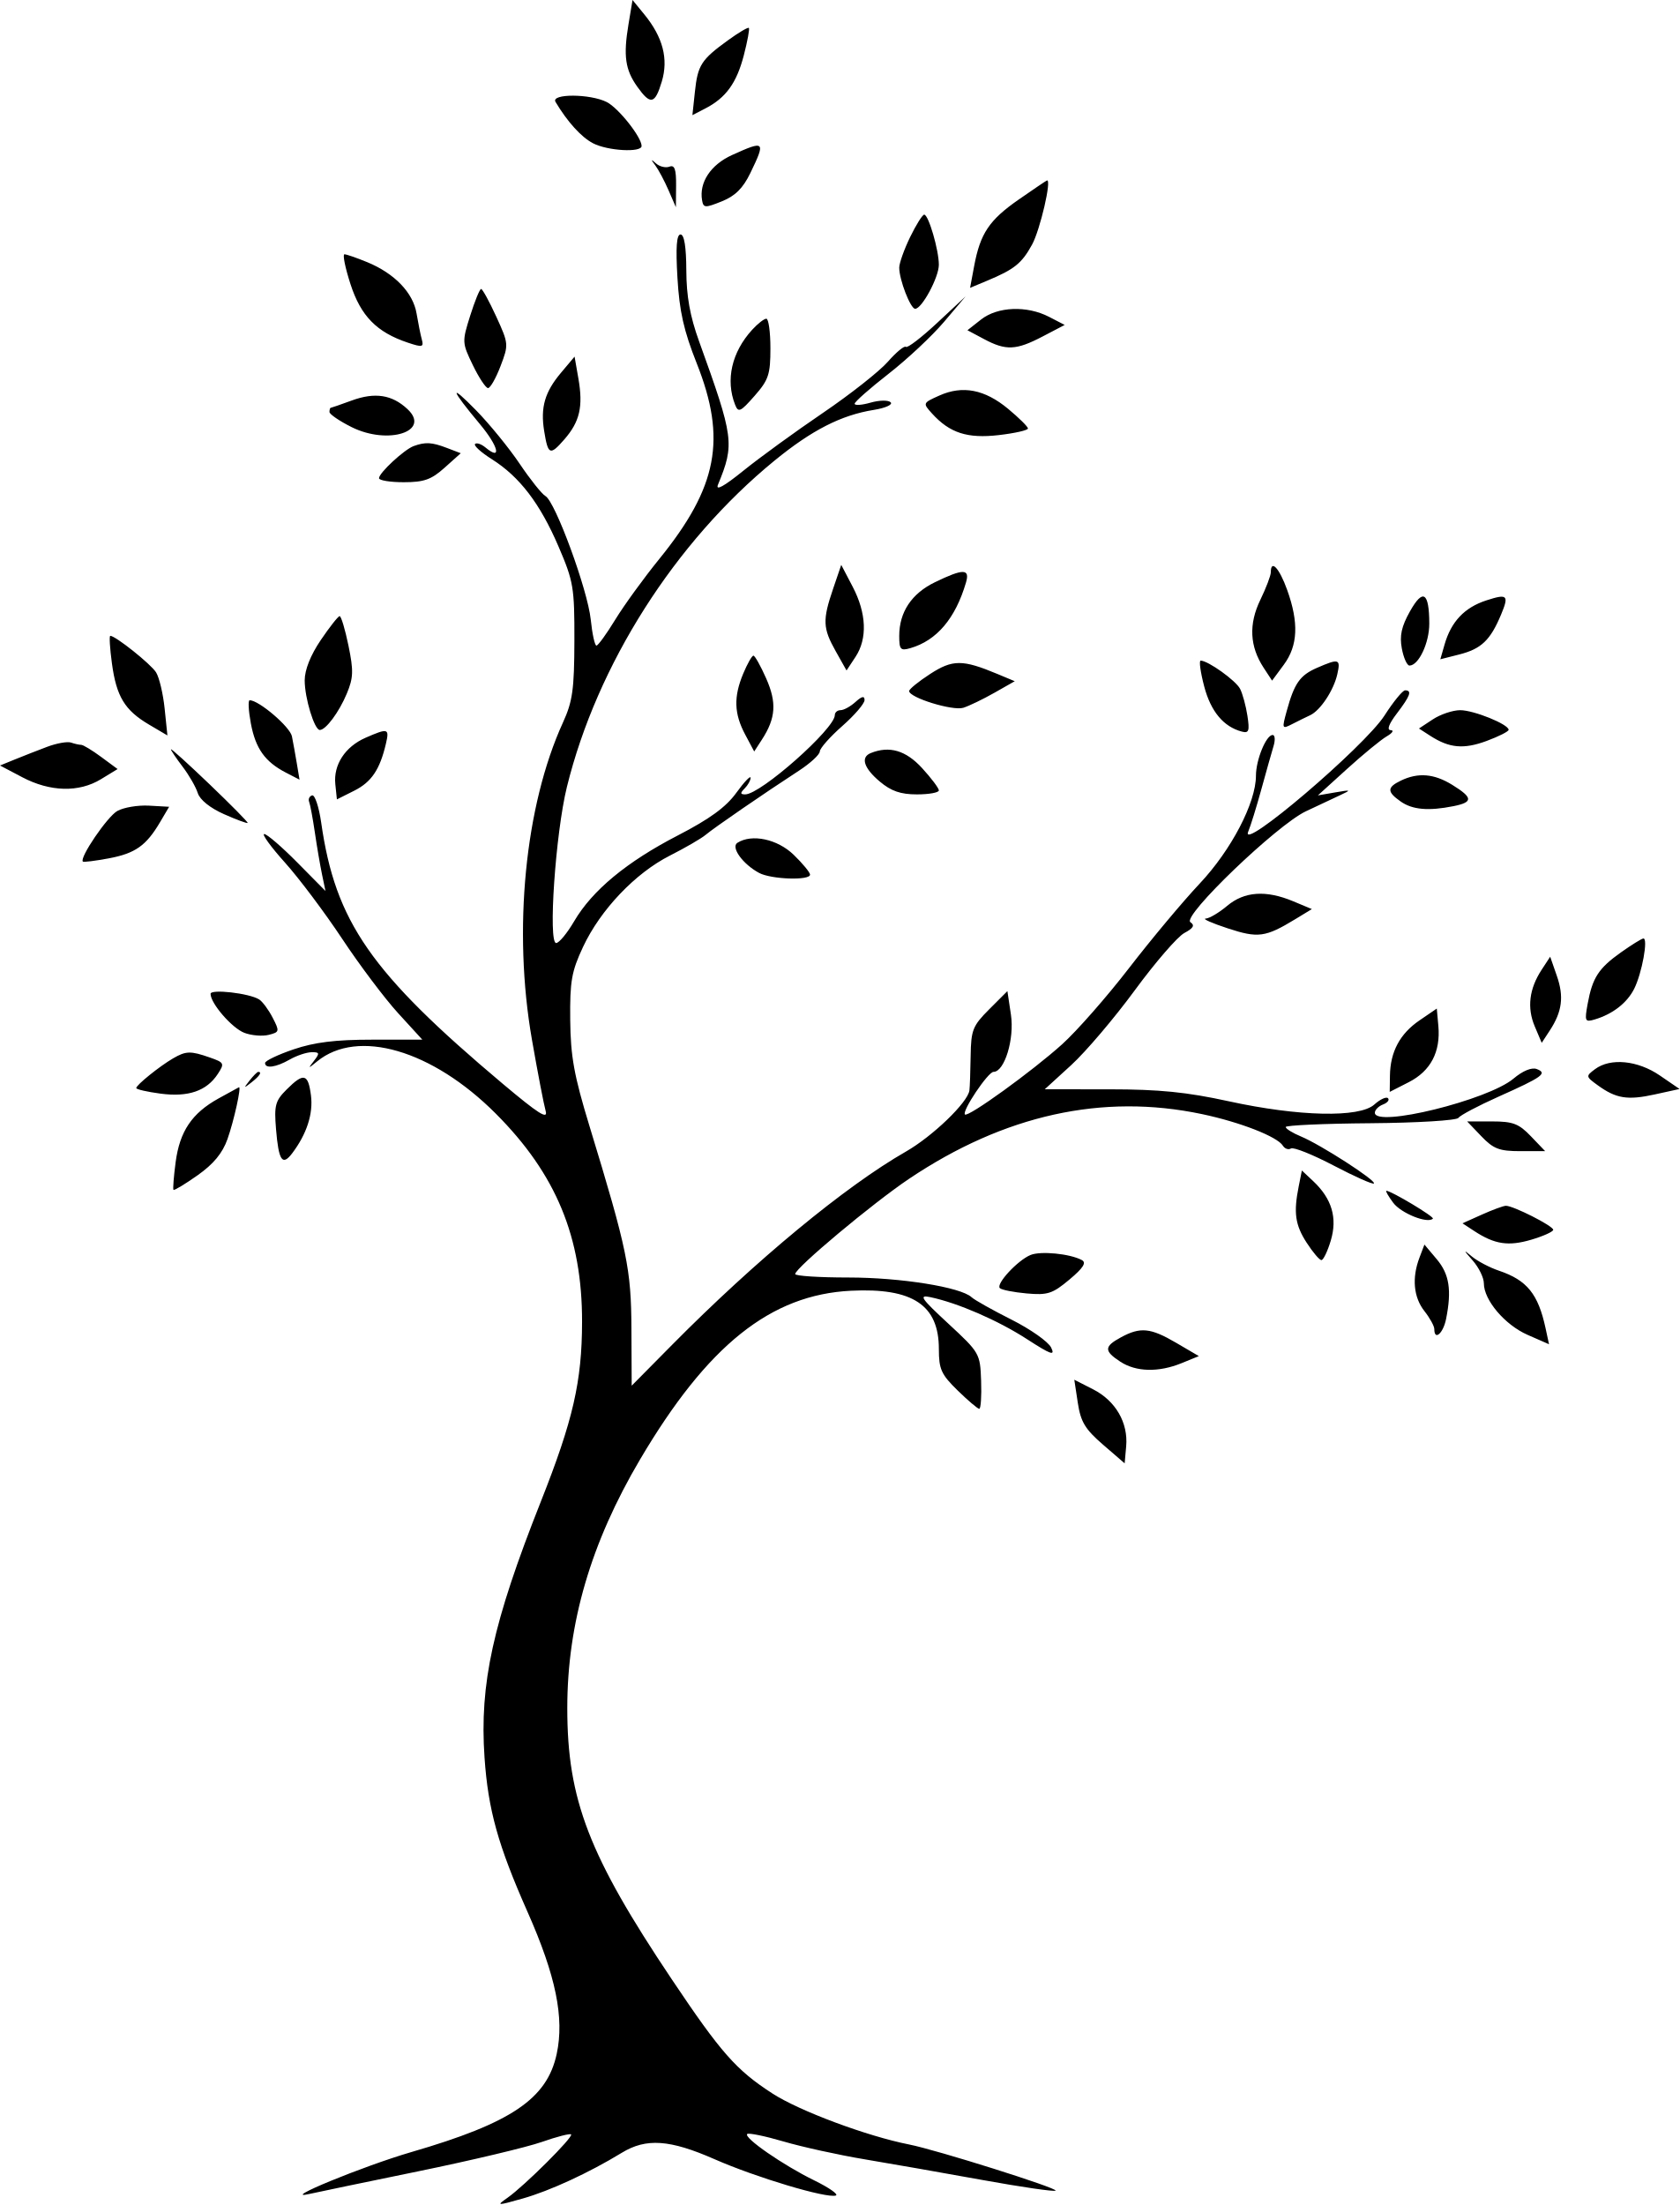
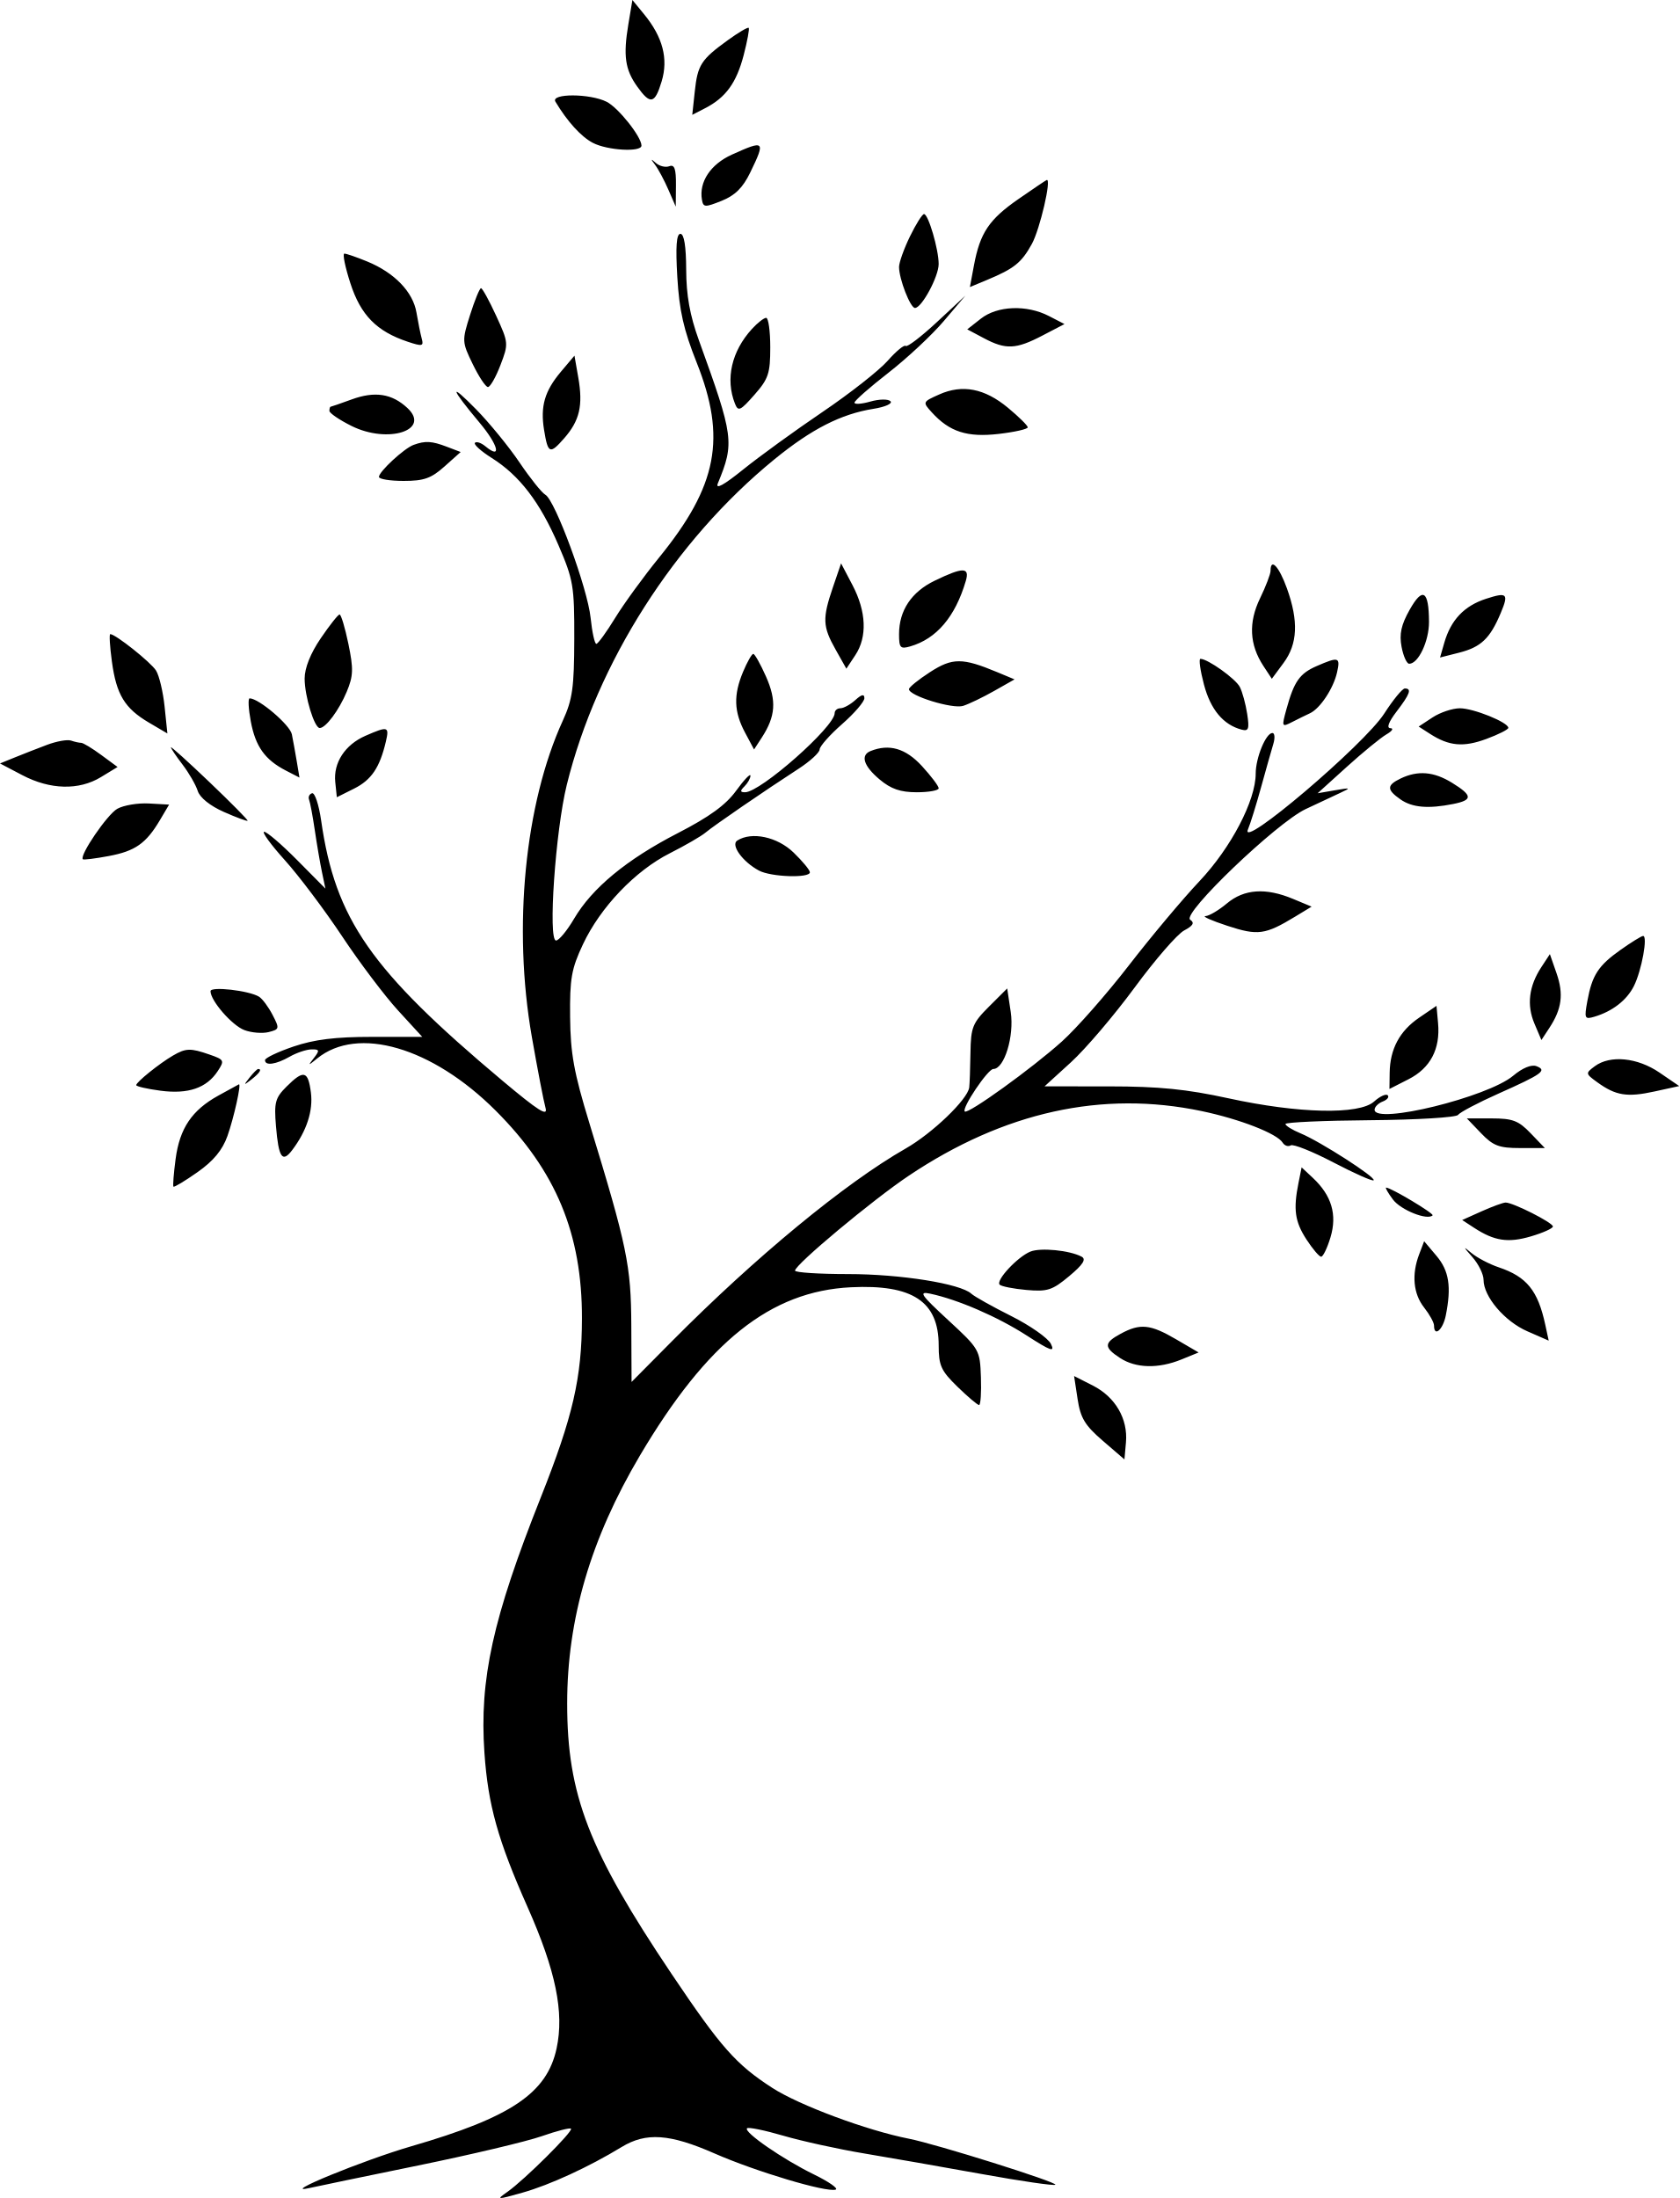
- <svg xmlns="http://www.w3.org/2000/svg" width="339" height="445" viewBox="0 0 339 445" fill="none">
-   <path fill-rule="evenodd" clip-rule="evenodd" d="M126.852 4.909C125.791 11.28 126.186 14.069 128.636 17.51C131.299 21.25 132.199 21.057 133.58 16.447C134.946 11.887 133.801 7.496 130.05 2.909L127.67 0L126.852 4.909ZM146.91 8.145C141.523 12.058 140.835 13.133 140.258 18.529L139.755 23.239L142.38 21.881C146.521 19.74 148.681 16.752 150.133 11.155C150.873 8.3 151.33 5.816 151.149 5.635C150.968 5.453 149.06 6.583 146.91 8.145ZM112.127 20.569C114.524 24.592 117.331 27.686 119.7 28.916C122.65 30.449 129.5 30.833 129.5 29.467C129.5 27.682 124.833 21.794 122.47 20.598C119.107 18.897 111.117 18.874 112.127 20.569ZM147.743 31.295C143.456 33.241 141.087 36.815 141.705 40.403C141.976 41.978 142.302 41.996 145.704 40.63C148.397 39.548 149.965 37.989 151.454 34.915C154.579 28.458 154.393 28.277 147.743 31.295ZM132.27 33.388C132.916 34.251 134.114 36.501 134.933 38.388L136.422 41.819L136.461 37.462C136.491 34.161 136.166 33.233 135.122 33.634C134.364 33.925 133.148 33.635 132.42 32.991C131.344 32.038 131.316 32.112 132.27 33.388ZM205.603 40.278C199.66 44.412 197.851 47.114 196.621 53.7L195.801 58.091L199.256 56.647C204.739 54.357 206.22 53.167 208.306 49.376C209.936 46.414 212.332 36.086 211.311 36.421C211.14 36.478 208.571 38.213 205.603 40.278ZM183.699 47.846C182.49 50.335 181.5 53.116 181.5 54.025C181.5 56.458 183.772 62.319 184.716 62.319C186.078 62.319 189.492 55.974 189.496 53.435C189.501 50.474 187.411 43.319 186.541 43.319C186.188 43.319 184.909 45.356 183.699 47.846ZM136.736 56.069C137.133 62.837 138.014 66.745 140.625 73.319C146.704 88.629 144.856 98.28 133.06 112.819C129.936 116.669 125.945 122.169 124.19 125.041C122.436 127.913 120.725 130.275 120.39 130.291C120.054 130.306 119.534 127.936 119.233 125.023C118.615 119.036 112.076 101.221 110.088 100.108C109.371 99.707 107.033 96.778 104.892 93.599C102.752 90.42 98.797 85.569 96.104 82.819C90.561 77.16 90.918 78.483 96.847 85.574C100.61 90.076 101.344 93.094 98 90.319C97.148 89.612 96.195 89.291 95.881 89.604C95.568 89.918 97.095 91.301 99.275 92.677C104.885 96.218 109.003 101.611 112.734 110.301C115.757 117.342 115.961 118.549 115.935 129.319C115.911 139.13 115.572 141.554 113.624 145.819C105.947 162.634 103.498 187.679 107.366 209.819C108.519 216.419 109.763 222.887 110.13 224.193C110.648 226.034 108.698 224.8 101.44 218.693C74.816 196.291 67.696 186.046 64.83 166.02C64.373 162.831 63.55 160.356 63 160.52C62.45 160.684 62.178 161.269 62.395 161.819C62.612 162.369 63.131 165.145 63.548 167.988C63.964 170.831 64.618 174.656 65 176.488L65.695 179.819L60.012 174.069C56.887 170.907 53.882 168.319 53.335 168.319C52.788 168.319 54.665 170.907 57.506 174.069C60.347 177.231 65.547 184.159 69.063 189.464C72.578 194.768 77.657 201.518 80.349 204.464L85.244 209.819H75.122C67.699 209.819 63.467 210.341 59.25 211.776C56.088 212.852 53.5 214.09 53.5 214.526C53.5 215.727 55.708 215.415 58.5 213.819C59.875 213.033 61.843 212.374 62.872 212.354C64.506 212.324 64.572 212.542 63.39 214.069C62.12 215.709 62.159 215.717 64.017 214.199C72.214 207.505 87.244 211.901 100.065 224.742C112.242 236.939 117.516 249.672 117.483 266.799C117.459 278.83 115.672 286.613 109.156 303.057C99.474 327.49 96.765 339.805 97.797 354.693C98.53 365.281 100.507 372.369 106.495 385.887C112.194 398.753 113.93 407.214 112.367 414.502C110.422 423.573 103.199 428.453 83.044 434.312C73.349 437.131 56.08 444.232 62.5 442.76C63.875 442.445 73.741 440.393 84.424 438.201C95.108 436.008 106.326 433.343 109.354 432.279C112.381 431.215 115.045 430.53 115.272 430.757C115.774 431.26 105.851 441.144 102.445 443.534C100.116 445.168 100.26 445.176 105.5 443.694C110.994 442.141 118.893 438.495 125.5 434.463C130.426 431.456 135.194 431.787 144.236 435.763C152.606 439.443 166.843 443.705 168.699 443.086C169.317 442.88 167.342 441.498 164.311 440.015C158.064 436.959 150.063 431.423 150.811 430.674C151.085 430.401 154.389 431.08 158.154 432.183C161.919 433.287 169.275 434.903 174.5 435.776C179.725 436.648 190.436 438.529 198.303 439.954C206.17 441.38 212.807 442.345 213.053 442.1C213.549 441.604 189.008 433.871 183.5 432.788C175.031 431.122 161.349 426.021 155.913 422.501C148.581 417.755 145.542 414.308 135.594 399.46C118.841 374.453 114.5 363.19 114.5 344.724C114.5 327.612 119.248 311.384 129.176 294.561C142.794 271.487 155.548 261.287 171.784 260.488C184.234 259.874 189.5 263.371 189.5 272.251C189.5 276.33 189.974 277.376 193.292 280.616C195.378 282.653 197.341 284.319 197.654 284.319C197.968 284.319 198.136 281.789 198.028 278.697C197.834 273.153 197.743 272.994 191.416 267.135C185.864 261.994 185.376 261.274 187.791 261.786C193.356 262.966 201.418 266.466 207.246 270.233C212.152 273.404 213.016 273.706 212.158 271.95C211.585 270.778 207.984 268.244 204.157 266.319C200.329 264.394 196.703 262.358 196.099 261.796C193.915 259.762 181.775 257.819 171.249 257.819C165.336 257.819 160.499 257.505 160.499 257.122C160.501 255.909 176.156 242.816 183.482 237.901C202.723 224.991 222.516 220.615 242.577 224.835C250.311 226.462 257.806 229.388 258.94 231.222C259.324 231.843 260.058 232.092 260.57 231.776C261.083 231.459 264.964 233.014 269.196 235.231C273.427 237.448 277.078 239.074 277.309 238.843C277.863 238.29 266.543 230.994 262.591 229.357C260.891 228.653 259.503 227.793 259.506 227.448C259.509 227.102 267.213 226.757 276.627 226.682C286.077 226.606 294.024 226.122 294.371 225.601C294.717 225.082 298.375 223.149 302.5 221.305C311.362 217.345 312.393 216.599 310.182 215.75C309.162 215.359 307.359 216.102 305.469 217.692C300.325 222.02 277.5 227.632 277.5 224.568C277.5 223.999 278.239 223.249 279.143 222.902C280.047 222.556 280.5 221.985 280.149 221.635C279.799 221.285 278.56 221.858 277.395 222.908C274.396 225.616 262.145 225.341 248 222.25C239.53 220.399 233.995 219.844 223.936 219.839L210.872 219.832L216.206 214.957C219.14 212.275 224.916 205.481 229.042 199.858C233.168 194.234 237.668 189.032 239.041 188.297C240.883 187.312 241.205 186.737 240.269 186.11C238.515 184.933 257.714 166.5 263.578 163.731C266.01 162.582 269.125 161.119 270.5 160.478C272.819 159.399 272.747 159.358 269.5 159.918L266 160.522L271.899 155.17C275.143 152.227 278.743 149.272 279.899 148.604C281.055 147.936 281.415 147.374 280.699 147.354C279.869 147.332 280.321 146.109 281.949 143.975C284.659 140.421 285.051 139.319 283.604 139.319C283.112 139.319 281.241 141.605 279.448 144.399C275.401 150.706 250.038 172.299 251.948 167.811C252.414 166.716 253.6 162.894 254.582 159.319C255.564 155.744 256.675 151.807 257.051 150.569C257.426 149.331 257.343 148.323 256.867 148.327C255.553 148.339 253.5 153.353 253.5 156.548C253.5 162.004 248.517 171.553 242.133 178.332C238.76 181.914 232.349 189.579 227.887 195.366C223.425 201.152 217.35 208.072 214.387 210.742C208.339 216.194 195.393 225.546 194.765 224.918C194.105 224.258 199.427 216.319 200.529 216.319C202.752 216.319 204.78 209.67 204.047 204.784L203.333 200.02L199.666 203.687C196.33 207.024 195.992 207.871 195.915 213.087C195.869 216.239 195.756 219.38 195.665 220.066C195.345 222.479 188.233 229.325 182.842 232.409C170.603 239.412 152.532 254.347 135.647 271.414L127.5 279.649L127.448 268.234C127.393 256.041 126.624 252.32 118.997 227.319C115.86 217.035 115.167 213.224 115.092 205.819C115.012 198.032 115.361 196.048 117.68 191.101C121.198 183.595 128.225 176.209 135.214 172.669C138.309 171.101 141.552 169.22 142.421 168.488C144.108 167.066 154.268 160.079 161.218 155.561C163.539 154.053 165.451 152.295 165.468 151.654C165.486 151.013 167.525 148.706 170 146.528C172.475 144.349 174.5 141.991 174.5 141.288C174.5 140.386 173.96 140.497 172.671 141.664C171.665 142.574 170.315 143.319 169.671 143.319C169.027 143.319 168.5 143.768 168.5 144.316C168.5 147.07 153.528 160.319 150.416 160.319C149.392 160.319 149.367 160.052 150.3 159.119C150.96 158.459 151.5 157.491 151.5 156.969C151.5 156.446 150.198 157.816 148.607 160.012C146.517 162.897 143.244 165.281 136.818 168.6C126.505 173.927 119.538 179.692 115.889 185.918C114.471 188.339 112.834 190.319 112.252 190.319C110.603 190.319 112.131 168.114 114.421 158.819C120.507 134.111 136.223 109.409 156.312 92.972C163.842 86.812 169.777 83.778 176.355 82.726C178.709 82.35 180.242 81.661 179.772 81.191C179.302 80.721 177.479 80.751 175.71 81.259C173.944 81.765 172.5 81.864 172.5 81.478C172.5 81.092 175.575 78.379 179.334 75.448C183.093 72.518 188.132 67.803 190.533 64.97L194.897 59.819L189.142 65.179C185.977 68.127 183.145 70.297 182.849 70.002C182.554 69.706 180.912 71.058 179.202 73.006C177.491 74.954 171.571 79.616 166.046 83.366C160.521 87.116 153.323 92.346 150.051 94.99C146.111 98.174 144.379 99.125 144.921 97.807C148.3 89.588 148.14 88.379 141.079 68.819C139.27 63.808 138.544 59.759 138.526 54.569C138.509 49.829 138.106 47.319 137.361 47.319C136.557 47.319 136.373 49.891 136.736 56.069ZM70.741 57.341C72.825 63.777 76.031 67.05 82.307 69.149C85.244 70.131 85.562 70.062 85.145 68.537C84.886 67.592 84.405 65.21 84.075 63.244C83.374 59.065 79.628 55.175 74.128 52.912C71.998 52.036 69.926 51.319 69.523 51.319C69.12 51.319 69.668 54.029 70.741 57.341ZM94.905 63.702C93.243 68.976 93.254 69.179 95.443 73.702C96.673 76.241 98.051 78.319 98.506 78.319C98.962 78.319 100.095 76.328 101.025 73.893C102.687 69.54 102.673 69.378 100.163 63.893C98.759 60.828 97.384 58.319 97.106 58.319C96.829 58.319 95.839 60.741 94.905 63.702ZM198.018 64.483L195.267 66.647L198.634 68.441C203.05 70.795 205.096 70.702 210.449 67.902L214.897 65.576L211.748 63.947C207.266 61.629 201.353 61.86 198.018 64.483ZM151.799 66.569C147.681 71.091 146.41 76.691 148.371 81.677C149.022 83.333 149.452 83.138 152.301 79.893C155.135 76.665 155.5 75.569 155.5 70.284C155.5 67.003 155.128 64.319 154.674 64.319C154.22 64.319 152.926 65.332 151.799 66.569ZM113.235 75.222C109.954 79.122 109.06 82.218 109.835 86.997C110.621 91.839 111.006 91.998 113.901 88.684C117.023 85.111 117.73 82.052 116.743 76.395L115.971 71.971L113.235 75.222ZM189.606 79.823C186.241 81.33 186.228 81.361 188.104 83.434C191.681 87.387 195.256 88.544 201.615 87.806C204.852 87.43 207.492 86.829 207.482 86.471C207.472 86.112 205.668 84.328 203.473 82.505C198.76 78.591 194.285 77.726 189.606 79.823ZM71 80.826C68.8 81.631 66.888 82.296 66.75 82.304C66.612 82.312 66.5 82.689 66.5 83.142C66.5 83.594 68.509 84.968 70.964 86.194C78.332 89.874 87.06 87.057 82.238 82.556C79.12 79.646 75.676 79.116 71 80.826ZM83.5 90.023C81.591 90.717 76.5 95.432 76.5 96.506C76.5 96.953 78.743 97.319 81.484 97.319C85.583 97.319 87.049 96.799 89.734 94.394L93 91.469L90.185 90.394C87.16 89.239 85.853 89.166 83.5 90.023ZM168.148 118.838C165.997 125.152 166.066 126.774 168.682 131.429L170.864 135.312L172.676 132.566C175.107 128.879 174.899 123.755 172.103 118.41L169.797 114L168.148 118.838ZM256.5 115.503C256.5 116.155 255.546 118.659 254.38 121.068C252.011 125.96 252.232 130.455 255.052 134.759L256.757 137.36L259.128 134.145C261.971 130.292 262.179 125.685 259.807 119.069C258.22 114.641 256.5 112.787 256.5 115.503ZM188.708 117.5C183.994 119.785 181.5 123.535 181.5 128.337C181.5 131.095 181.759 131.379 183.75 130.804C189.064 129.269 192.839 124.818 194.972 117.569C195.805 114.74 194.431 114.725 188.708 117.5ZM284.588 123.376C282.869 126.434 282.461 128.299 282.946 130.882C283.3 132.772 283.995 134.319 284.489 134.319C286.337 134.319 288.499 129.735 288.485 125.846C288.461 119.495 287.213 118.705 284.588 123.376ZM300 121.169C295.587 122.604 292.897 125.448 291.566 130.088L290.716 133.051L294.55 132.078C298.983 130.953 300.814 129.205 302.975 124.032C304.613 120.114 304.267 119.781 300 121.169ZM64.75 129.165C62.68 132.218 61.5 135.178 61.5 137.318C61.5 140.877 63.462 147.319 64.546 147.319C65.765 147.319 68.427 143.738 69.993 139.991C71.332 136.786 71.381 135.364 70.331 130.278C69.654 127 68.852 124.331 68.55 124.345C68.247 124.359 66.537 126.528 64.75 129.165ZM22.589 133.874C23.498 140.575 25.172 143.338 30.077 146.232L33.791 148.423L33.23 142.993C32.922 140.007 32.143 136.721 31.5 135.691C30.452 134.012 23.314 128.319 22.258 128.319C22.025 128.319 22.174 130.819 22.589 133.874ZM150.013 135.941C148.049 140.643 148.157 144.017 150.406 148.241L152.229 151.662L153.797 149.241C156.589 144.928 156.804 141.794 154.642 136.908C153.526 134.384 152.368 132.319 152.07 132.319C151.771 132.319 150.846 133.949 150.013 135.941ZM187.741 136.016C185.408 137.528 183.5 139.078 183.5 139.46C183.5 140.797 192.304 143.516 194.44 142.838C195.614 142.465 198.43 141.107 200.696 139.819L204.818 137.479L201.302 136.01C194.281 133.076 192.274 133.077 187.741 136.016ZM243.058 138.54C244.392 143.598 246.964 146.677 250.668 147.65C252.07 148.019 252.248 147.507 251.779 144.454C251.473 142.455 250.806 140.007 250.297 139.015C249.438 137.341 243.834 133.331 242.341 133.323C241.978 133.321 242.301 135.669 243.058 138.54ZM265.829 134.777C262.371 136.281 261.245 137.887 259.703 143.518C258.72 147.106 258.754 147.185 260.845 146.113C262.03 145.505 263.652 144.706 264.45 144.336C266.496 143.388 269.193 139.312 269.921 136.069C270.619 132.959 270.265 132.847 265.829 134.777ZM50.631 145.993C51.58 151.072 53.486 153.743 57.725 155.936L60.456 157.347L59.912 154.083C59.613 152.288 59.167 149.819 58.922 148.597C58.538 146.683 52.254 141.319 50.397 141.319C50.046 141.319 50.151 143.422 50.631 145.993ZM289.2 145.178L286.401 147.024L288.7 148.507C292.545 150.987 295.437 151.246 300.072 149.529C302.508 148.626 304.5 147.618 304.5 147.289C304.5 146.174 297.451 143.319 294.716 143.326C293.222 143.329 290.74 144.163 289.2 145.178ZM73.779 148.892C69.654 150.697 67.277 154.347 67.681 158.253L68 161.328L71.499 159.574C74.981 157.827 76.675 155.311 77.897 150.069C78.616 146.985 78.326 146.902 73.779 148.892ZM9.5 150.723C7.575 151.449 4.65 152.594 3 153.267L0 154.49L4.5 156.859C10.121 159.819 15.928 159.965 20.367 157.259L23.735 155.206L20.423 152.762C18.602 151.418 16.786 150.319 16.388 150.319C15.989 150.319 15.064 150.113 14.332 149.861C13.599 149.609 11.425 149.997 9.5 150.723ZM34.5 151.221C34.5 151.446 35.56 153.023 36.856 154.725C38.152 156.427 39.529 158.823 39.917 160.049C40.347 161.41 42.414 163.072 45.216 164.311C47.742 165.429 49.89 166.225 49.99 166.081C50.089 165.937 46.644 162.442 42.335 158.316C38.026 154.189 34.5 150.996 34.5 151.221ZM175.75 151.981C173.651 152.828 174.344 155.01 177.577 157.73C179.872 159.661 181.777 160.319 185.077 160.319C187.51 160.319 189.5 159.957 189.5 159.514C189.5 159.072 187.977 157.047 186.115 155.014C182.837 151.436 179.513 150.463 175.75 151.981ZM282.75 157.539C279.924 158.902 279.919 159.798 282.723 161.762C285.093 163.422 288.321 163.705 293.375 162.694C297.365 161.896 297.313 160.985 293.132 158.401C289.453 156.127 286.232 155.86 282.75 157.539ZM23.681 163.664C21.659 164.797 15.983 173.136 16.727 173.88C16.878 174.031 19.217 173.74 21.925 173.234C27.296 172.231 29.5 170.679 32.303 165.928L34.138 162.819L30.069 162.591C27.831 162.466 24.956 162.949 23.681 163.664ZM148.841 170.087C147.447 170.974 149.917 174.401 153.226 176.172C155.66 177.475 163.5 177.737 163.5 176.515C163.5 176.073 162.016 174.273 160.202 172.515C156.923 169.336 151.756 168.232 148.841 170.087ZM247.682 182.819C246.048 184.194 244.101 185.347 243.356 185.382C242.61 185.417 244.602 186.3 247.782 187.345C253.942 189.37 255.407 189.171 261.471 185.483L264.787 183.466L261.022 181.892C255.516 179.592 251.157 179.895 247.682 182.819ZM327.138 192.226C322.655 195.409 321.412 197.333 320.454 202.57C319.807 206.111 319.904 206.328 321.879 205.741C325.504 204.664 328.402 202.413 329.838 199.56C331.416 196.425 332.717 189.278 331.687 189.401C331.309 189.446 329.262 190.717 327.138 192.226ZM311.168 195.703C308.649 199.547 308.181 203.38 309.773 207.139L311.178 210.459L312.794 207.993C315.305 204.161 315.697 201.154 314.234 196.948L312.888 193.078L311.168 195.703ZM42.5 200.573C42.5 202.503 46.829 207.494 49.329 208.444C50.755 208.986 52.958 209.17 54.225 208.852C56.427 208.299 56.462 208.146 55.021 205.36C54.192 203.757 52.965 202.106 52.294 201.691C50.271 200.441 42.5 199.554 42.5 200.573ZM286.5 205.935C282.556 208.631 280.612 212.272 280.545 217.089L280.5 220.36L284.357 218.392C288.758 216.147 290.79 212.283 290.318 207.059L290 203.542L286.5 205.935ZM34.917 213.604C32.191 215.193 27.5 218.976 27.5 219.584C27.5 219.847 29.707 220.354 32.405 220.712C37.99 221.453 41.707 220.178 43.953 216.751C45.358 214.606 45.275 214.436 42.317 213.405C38.448 212.056 37.53 212.081 34.917 213.604ZM321.941 215.77C320.045 217.187 320.057 217.261 322.483 219.02C326.198 221.713 328.489 222.081 334 220.871L339 219.774L335.018 217.047C330.554 213.989 325.044 213.451 321.941 215.77ZM50.372 218.069C49.129 219.655 49.164 219.69 50.75 218.447C52.416 217.14 52.945 216.319 52.122 216.319C51.915 216.319 51.127 217.106 50.372 218.069ZM57.837 219.891C55.555 222.173 55.315 223.077 55.714 227.89C56.243 234.268 56.988 235.377 58.977 232.746C61.914 228.86 63.241 224.769 62.764 221.069C62.194 216.643 61.299 216.429 57.837 219.891ZM44.094 221.693C38.736 224.659 36.274 228.319 35.45 234.543C35.066 237.445 34.87 239.957 35.016 240.126C35.161 240.295 37.349 238.974 39.878 237.192C43.092 234.927 44.908 232.728 45.915 229.885C47.222 226.195 48.774 219.166 48.225 219.425C48.101 219.484 46.242 220.504 44.094 221.693ZM299 229.319C301.443 231.869 302.624 232.319 306.874 232.319H311.874L309 229.319C306.557 226.769 305.376 226.319 301.126 226.319H296.126L299 229.319ZM262.135 239.396C261.063 244.755 261.41 247.207 263.75 250.821C264.988 252.731 266.319 254.3 266.71 254.307C267.1 254.313 267.952 252.542 268.603 250.371C269.974 245.793 268.828 241.915 265.054 238.37L262.769 236.223L262.135 239.396ZM281.203 242.732C282.786 244.858 288.146 247.006 289.212 245.941C289.572 245.58 280.789 240.319 279.827 240.319C279.596 240.319 280.215 241.405 281.203 242.732ZM299.092 245.127L295.185 246.882L297.592 248.457C301.688 251.134 304.457 251.552 309.07 250.19C311.507 249.471 313.5 248.571 313.5 248.19C313.5 247.413 305.387 243.304 303.934 243.345C303.42 243.36 301.242 244.161 299.092 245.127ZM286.503 253.811C284.948 257.901 285.309 261.807 287.5 264.592C288.6 265.99 289.5 267.626 289.5 268.227C289.5 270.647 291.291 269.114 291.875 266.194C293.039 260.373 292.539 257.154 290.003 254.14L287.506 251.173L286.503 253.811ZM208 253.275C205.394 254.35 200.972 259.124 201.807 259.96C202.164 260.316 204.603 260.8 207.228 261.035C211.458 261.413 212.437 261.095 215.849 258.236C218.657 255.882 219.334 254.816 218.349 254.293C215.934 253.009 210.048 252.43 208 253.275ZM297.25 254.391C298.488 255.797 299.5 257.865 299.5 258.986C299.5 262.379 303.743 267.38 308.326 269.391L312.652 271.289L311.956 268.054C310.468 261.146 308.208 258.353 302.565 256.452C300.676 255.815 298.201 254.515 297.065 253.564C295.316 252.098 295.344 252.224 297.25 254.391ZM226.25 269.891C222.828 271.748 222.804 272.633 226.117 274.804C229.301 276.89 233.848 276.999 238.5 275.101L241.976 273.682L237.4 271.001C232.219 267.965 230.176 267.761 226.25 269.891ZM217.544 283.11C218.127 286.951 219.019 288.432 222.626 291.547L227 295.325L227.307 291.882C227.731 287.122 225.168 282.701 220.648 280.394L216.837 278.45L217.544 283.11Z" fill="black" />
+ <svg xmlns="http://www.w3.org/2000/svg" width="340" height="445" viewBox="0 0 340 445" fill="none">
+   <path fill-rule="evenodd" clip-rule="evenodd" d="M127.226 4.911C126.162 11.286 126.558 14.076 129.015 17.518C131.686 21.26 132.589 21.067 133.974 16.455C135.344 11.893 134.196 7.5 130.434 2.91L128.047 0L127.226 4.911ZM147.343 8.149C141.94 12.064 141.25 13.139 140.672 18.538L140.167 23.25L142.8 21.892C146.953 19.75 149.12 16.76 150.576 11.16C151.318 8.304 151.776 5.819 151.595 5.638C151.413 5.456 149.5 6.586 147.343 8.149ZM112.458 20.579C114.862 24.604 117.677 27.7 120.053 28.93C123.012 30.464 129.882 30.848 129.882 29.481C129.882 27.695 125.201 21.805 122.831 20.608C119.458 18.906 111.445 18.883 112.458 20.579ZM148.179 31.31C143.879 33.257 141.503 36.833 142.123 40.423C142.395 41.998 142.722 42.017 146.134 40.65C148.835 39.567 150.407 38.008 151.901 34.932C155.035 28.472 154.848 28.291 148.179 31.31ZM132.66 33.404C133.308 34.268 134.51 36.519 135.331 38.407L136.824 41.839L136.864 37.48C136.894 34.178 136.568 33.249 135.521 33.65C134.76 33.941 133.541 33.651 132.811 33.007C131.731 32.054 131.703 32.128 132.66 33.404ZM206.209 40.298C200.249 44.434 198.435 47.137 197.201 53.726L196.379 58.119L199.844 56.675C205.343 54.383 206.828 53.193 208.92 49.4C210.555 46.437 212.958 36.104 211.934 36.439C211.763 36.496 209.186 38.232 206.209 40.298ZM184.241 47.869C183.028 50.359 182.035 53.142 182.035 54.051C182.035 56.486 184.314 62.349 185.261 62.349C186.627 62.349 190.051 56.001 190.055 53.461C190.06 50.499 187.964 43.34 187.091 43.34C186.737 43.34 185.454 45.378 184.241 47.869ZM137.139 56.096C137.538 62.868 138.421 66.778 141.04 73.355C147.137 88.672 145.283 98.328 133.453 112.874C130.319 116.726 126.317 122.229 124.556 125.102C122.797 127.975 121.081 130.338 120.745 130.354C120.408 130.369 119.887 127.998 119.585 125.084C118.965 119.094 112.407 101.27 110.413 100.157C109.694 99.756 107.349 96.825 105.201 93.645C103.055 90.464 99.088 85.611 96.388 82.859C90.828 77.198 91.186 78.521 97.133 85.616C100.907 90.12 101.643 93.139 98.289 90.363C97.435 89.656 96.479 89.335 96.164 89.648C95.85 89.962 97.381 91.346 99.568 92.722C105.194 96.265 109.325 101.66 113.067 110.355C116.098 117.399 116.303 118.607 116.277 129.382C116.253 139.198 115.913 141.623 113.959 145.89C106.26 162.713 103.803 187.77 107.683 209.921C108.839 216.524 110.087 222.996 110.455 224.302C110.974 226.144 109.019 224.909 101.739 218.8C75.037 196.387 67.896 186.137 65.021 166.101C64.563 162.91 63.737 160.434 63.186 160.598C62.634 160.762 62.361 161.348 62.579 161.898C62.797 162.448 63.317 165.225 63.736 168.07C64.153 170.914 64.809 174.741 65.192 176.574L65.889 179.907L60.189 174.154C57.055 170.99 54.041 168.401 53.492 168.401C52.944 168.401 54.826 170.99 57.676 174.154C60.525 177.317 65.74 184.249 69.267 189.556C72.792 194.863 77.886 201.616 80.586 204.564L85.496 209.921H75.344C67.899 209.921 63.654 210.443 59.425 211.879C56.254 212.956 53.658 214.194 53.658 214.63C53.658 215.832 55.872 215.52 58.673 213.923C60.052 213.137 62.025 212.477 63.057 212.457C64.696 212.427 64.763 212.646 63.577 214.173C62.303 215.814 62.342 215.822 64.206 214.303C72.427 207.606 87.501 212.004 100.36 224.851C112.573 237.054 117.863 249.794 117.83 266.929C117.805 278.966 116.013 286.753 109.478 303.205C99.767 327.65 97.05 339.971 98.085 354.866C98.821 365.459 100.803 372.55 106.809 386.075C112.525 398.947 114.266 407.412 112.698 414.704C110.748 423.779 103.503 428.662 83.289 434.524C73.565 437.344 56.245 444.448 62.684 442.976C64.063 442.661 73.959 440.607 84.673 438.414C95.389 436.22 106.64 433.554 109.677 432.49C112.713 431.425 115.384 430.74 115.612 430.967C116.116 431.47 106.163 441.359 102.747 443.75C100.411 445.385 100.556 445.393 105.811 443.91C111.321 442.356 119.244 438.709 125.87 434.675C130.811 431.666 135.593 431.997 144.661 435.975C153.056 439.657 167.335 443.921 169.197 443.302C169.816 443.096 167.836 441.713 164.796 440.229C158.53 437.172 150.506 431.633 151.256 430.884C151.531 430.611 154.844 431.29 158.621 432.394C162.397 433.498 169.774 435.115 175.015 435.988C180.255 436.861 190.998 438.743 198.888 440.168C206.778 441.595 213.435 442.56 213.681 442.315C214.179 441.819 189.566 434.082 184.041 432.999C175.547 431.332 161.825 426.229 156.373 422.707C149.019 417.958 145.971 414.51 135.994 399.655C119.192 374.635 114.838 363.367 114.838 344.892C114.838 327.772 119.6 311.536 129.557 294.704C143.215 271.619 156.007 261.414 172.291 260.615C184.777 260.001 190.059 263.499 190.059 272.384C190.059 276.465 190.534 277.511 193.862 280.753C195.954 282.791 197.923 284.457 198.237 284.457C198.552 284.457 198.72 281.926 198.612 278.833C198.418 273.286 198.326 273.127 191.981 267.265C186.412 262.122 185.923 261.401 188.345 261.914C193.926 263.094 202.012 266.596 207.857 270.365C212.778 273.537 213.644 273.839 212.784 272.082C212.209 270.91 208.598 268.375 204.759 266.449C200.92 264.523 197.283 262.486 196.677 261.924C194.487 259.889 182.311 257.945 171.754 257.945C165.824 257.945 160.972 257.63 160.972 257.247C160.974 256.034 176.676 242.934 184.023 238.017C203.321 225.101 223.172 220.722 243.293 224.945C251.049 226.572 258.566 229.5 259.704 231.335C260.089 231.956 260.825 232.205 261.339 231.889C261.853 231.572 265.746 233.128 269.99 235.346C274.234 237.564 277.895 239.19 278.127 238.959C278.683 238.406 267.329 231.107 263.366 229.469C261.661 228.764 260.269 227.904 260.272 227.559C260.275 227.213 268.001 226.867 277.443 226.792C286.921 226.716 294.891 226.232 295.239 225.711C295.586 225.192 299.255 223.258 303.392 221.413C312.28 217.451 313.315 216.705 311.097 215.855C310.074 215.464 308.266 216.207 306.37 217.798C301.211 222.128 278.319 227.743 278.319 224.677C278.319 224.108 279.06 223.358 279.966 223.011C280.873 222.664 281.327 222.093 280.975 221.743C280.624 221.393 279.382 221.966 278.213 223.017C275.205 225.726 262.918 225.451 248.732 222.358C240.237 220.506 234.685 219.951 224.597 219.946L211.494 219.939L216.844 215.062C219.786 212.378 225.579 205.581 229.718 199.955C233.856 194.329 238.369 189.124 239.746 188.389C241.594 187.403 241.917 186.828 240.978 186.201C239.219 185.023 258.474 166.581 264.356 163.811C266.795 162.661 269.919 161.197 271.298 160.556C273.624 159.477 273.552 159.436 270.295 159.996L266.785 160.6L272.701 155.246C275.955 152.301 279.565 149.345 280.725 148.676C281.884 148.008 282.245 147.446 281.527 147.426C280.695 147.404 281.148 146.18 282.781 144.045C285.499 140.489 285.892 139.387 284.441 139.387C283.947 139.387 282.071 141.674 280.272 144.469C276.213 150.779 250.776 172.383 252.691 167.893C253.159 166.797 254.348 162.973 255.333 159.397C256.318 155.82 257.432 151.881 257.809 150.642C258.185 149.404 258.102 148.395 257.625 148.399C256.307 148.411 254.248 153.428 254.248 156.624C254.248 162.083 249.25 171.637 242.847 178.419C239.464 182.003 233.034 189.671 228.559 195.461C224.084 201.25 217.991 208.173 215.019 210.845C208.954 216.299 195.969 225.656 195.34 225.028C194.678 224.367 200.015 216.424 201.121 216.424C203.35 216.424 205.384 209.772 204.649 204.884L203.933 200.117L200.255 203.786C196.909 207.125 196.57 207.972 196.493 213.191C196.447 216.344 196.333 219.487 196.242 220.173C195.921 222.587 188.788 229.437 183.381 232.522C171.106 239.529 152.982 254.471 136.047 271.546L127.876 279.785L127.824 268.365C127.769 256.166 126.998 252.443 119.348 227.43C116.202 217.141 115.507 213.328 115.432 205.919C115.351 198.128 115.701 196.143 118.027 191.194C121.556 183.684 128.603 176.295 135.613 172.753C138.717 171.184 141.97 169.302 142.841 168.57C144.533 167.147 154.723 160.157 161.694 155.637C164.021 154.128 165.939 152.369 165.956 151.728C165.974 151.087 168.019 148.778 170.501 146.599C172.984 144.419 175.015 142.06 175.015 141.357C175.015 140.454 174.473 140.565 173.18 141.733C172.171 142.643 170.817 143.389 170.172 143.389C169.526 143.389 168.997 143.838 168.997 144.386C168.997 147.142 153.981 160.397 150.86 160.397C149.833 160.397 149.808 160.13 150.743 159.197C151.405 158.536 151.947 157.568 151.947 157.045C151.947 156.522 150.641 157.893 149.045 160.09C146.949 162.976 143.667 165.362 137.222 168.682C126.878 174.012 119.891 179.78 116.231 186.009C114.809 188.431 113.167 190.412 112.583 190.412C110.929 190.412 112.462 168.196 114.759 158.896C120.862 134.176 136.625 109.462 156.773 93.017C164.325 86.854 170.278 83.819 176.875 82.766C179.236 82.39 180.774 81.701 180.302 81.231C179.831 80.76 178.003 80.79 176.228 81.299C174.457 81.805 173.009 81.904 173.009 81.518C173.009 81.132 176.093 78.417 179.863 75.485C183.633 72.553 188.687 67.836 191.095 65.002L195.472 59.848L189.7 65.211C186.526 68.16 183.685 70.331 183.388 70.036C183.093 69.74 181.446 71.093 179.731 73.042C178.015 74.99 172.077 79.655 166.536 83.407C160.995 87.158 153.775 92.391 150.494 95.036C146.542 98.222 144.805 99.173 145.348 97.855C148.737 89.632 148.577 88.422 141.495 68.853C139.681 63.839 138.953 59.788 138.935 54.596C138.918 49.853 138.513 47.342 137.766 47.342C136.96 47.342 136.775 49.915 137.139 56.096ZM70.95 57.369C73.04 63.808 76.255 67.083 82.55 69.183C85.496 70.165 85.814 70.096 85.396 68.57C85.136 67.625 84.654 65.242 84.323 63.275C83.62 59.094 79.863 55.202 74.347 52.938C72.21 52.061 70.132 51.344 69.728 51.344C69.324 51.344 69.874 54.055 70.95 57.369ZM95.185 63.733C93.518 69.01 93.529 69.213 95.725 73.738C96.958 76.278 98.34 78.357 98.797 78.357C99.254 78.357 100.39 76.365 101.323 73.929C102.99 69.574 102.976 69.412 100.458 63.924C99.05 60.858 97.671 58.347 97.392 58.347C97.115 58.347 96.122 60.771 95.185 63.733ZM198.602 64.514L195.843 66.68L199.22 68.474C203.649 70.829 205.701 70.736 211.07 67.935L215.531 65.608L212.373 63.978C207.877 61.659 201.947 61.89 198.602 64.514ZM152.247 66.601C148.117 71.126 146.842 76.728 148.809 81.717C149.462 83.374 149.893 83.178 152.75 79.932C155.593 76.702 155.959 75.606 155.959 70.318C155.959 67.036 155.586 64.35 155.13 64.35C154.675 64.35 153.377 65.364 152.247 66.601ZM113.569 75.259C110.278 79.16 109.382 82.258 110.159 87.039C110.947 91.884 111.333 92.043 114.237 88.727C117.368 85.153 118.077 82.092 117.087 76.432L116.313 72.006L113.569 75.259ZM190.165 79.862C186.79 81.37 186.777 81.401 188.659 83.475C192.246 87.43 195.832 88.587 202.21 87.849C205.456 87.473 208.104 86.871 208.094 86.513C208.084 86.154 206.275 84.369 204.073 82.545C199.346 78.629 194.858 77.764 190.165 79.862ZM71.209 80.865C69.003 81.671 67.085 82.336 66.947 82.344C66.808 82.352 66.696 82.729 66.696 83.183C66.696 83.635 68.711 85.009 71.173 86.236C78.563 89.918 87.317 87.099 82.481 82.596C79.353 79.685 75.899 79.154 71.209 80.865ZM83.746 90.067C81.832 90.761 76.726 95.478 76.726 96.553C76.726 97 78.975 97.366 81.724 97.366C85.835 97.366 87.306 96.846 89.999 94.44L93.274 91.514L90.451 90.438C87.417 89.282 86.106 89.209 83.746 90.067ZM168.644 118.896C166.487 125.213 166.556 126.836 169.18 131.493L171.368 135.378L173.185 132.631C175.624 128.942 175.415 123.815 172.611 118.468L170.298 114.056L168.644 118.896ZM257.257 115.559C257.257 116.212 256.3 118.717 255.13 121.127C252.754 126.021 252.976 130.519 255.804 134.825L257.514 137.427L259.892 134.21C262.744 130.355 262.952 125.746 260.573 119.127C258.982 114.697 257.257 112.842 257.257 115.559ZM189.265 117.557C184.537 119.843 182.035 123.595 182.035 128.4C182.035 131.159 182.295 131.443 184.292 130.868C189.622 129.332 193.408 124.879 195.547 117.626C196.383 114.796 195.005 114.781 189.265 117.557ZM285.428 123.436C283.703 126.496 283.294 128.361 283.781 130.946C284.136 132.837 284.833 134.384 285.328 134.384C287.182 134.384 289.35 129.798 289.336 125.907C289.312 119.553 288.06 118.763 285.428 123.436ZM300.885 121.228C296.459 122.664 293.761 125.509 292.426 130.151L291.574 133.116L295.419 132.142C299.865 131.017 301.701 129.268 303.869 124.092C305.512 120.173 305.165 119.839 300.885 121.228ZM64.941 129.228C62.865 132.282 61.681 135.244 61.681 137.385C61.681 140.946 63.649 147.391 64.736 147.391C65.959 147.391 68.629 143.808 70.2 140.059C71.542 136.853 71.592 135.43 70.538 130.341C69.859 127.062 69.055 124.392 68.752 124.406C68.448 124.42 66.733 126.59 64.941 129.228ZM22.656 133.939C23.567 140.643 25.246 143.408 30.166 146.303L33.891 148.495L33.328 143.063C33.019 140.075 32.238 136.788 31.593 135.757C30.542 134.077 23.383 128.382 22.324 128.382C22.09 128.382 22.239 130.883 22.656 133.939ZM150.456 136.007C148.486 140.712 148.594 144.087 150.85 148.313L152.678 151.736L154.251 149.314C157.051 144.999 157.267 141.863 155.098 136.975C153.979 134.449 152.817 132.383 152.519 132.383C152.219 132.383 151.291 134.014 150.456 136.007ZM188.295 136.082C185.955 137.595 184.041 139.146 184.041 139.528C184.041 140.866 192.871 143.586 195.014 142.908C196.191 142.534 199.015 141.176 201.288 139.887L205.422 137.546L201.896 136.076C194.854 133.141 192.841 133.142 188.295 136.082ZM243.775 138.607C245.113 143.668 247.693 146.748 251.407 147.722C252.814 148.091 252.992 147.579 252.522 144.524C252.215 142.524 251.546 140.075 251.035 139.083C250.174 137.408 244.553 133.396 243.056 133.388C242.692 133.386 243.016 135.735 243.775 138.607ZM266.613 134.843C263.145 136.347 262.016 137.954 260.469 143.588C259.483 147.178 259.517 147.257 261.614 146.184C262.803 145.576 264.43 144.776 265.23 144.406C267.282 143.458 269.987 139.38 270.717 136.135C271.417 133.024 271.062 132.912 266.613 134.843ZM50.78 146.064C51.732 151.146 53.644 153.818 57.895 156.012L60.634 157.424L60.089 154.158C59.789 152.362 59.342 149.892 59.096 148.669C58.711 146.754 52.408 141.388 50.546 141.388C50.194 141.388 50.299 143.492 50.78 146.064ZM290.053 145.249L287.246 147.096L289.552 148.579C293.408 151.061 296.308 151.32 300.957 149.602C303.4 148.698 305.398 147.69 305.398 147.361C305.398 146.245 298.328 143.389 295.585 143.396C294.087 143.399 291.598 144.233 290.053 145.249ZM73.997 148.965C69.859 150.77 67.475 154.422 67.881 158.33L68.201 161.407L71.71 159.652C75.202 157.904 76.901 155.387 78.127 150.142C78.848 147.057 78.557 146.974 73.997 148.965ZM9.528 150.796C7.597 151.523 4.664 152.668 3.009 153.342L0 154.565L4.513 156.935C10.151 159.897 15.975 160.043 20.427 157.336L23.805 155.282L20.483 152.836C18.657 151.492 16.835 150.392 16.436 150.392C16.036 150.392 15.108 150.186 14.374 149.934C13.639 149.682 11.459 150.07 9.528 150.796ZM34.602 151.295C34.602 151.52 35.665 153.098 36.965 154.8C38.264 156.503 39.646 158.9 40.035 160.127C40.466 161.489 42.539 163.151 45.349 164.391C47.883 165.51 50.037 166.306 50.138 166.162C50.237 166.018 46.782 162.521 42.46 158.393C38.138 154.264 34.602 151.07 34.602 151.295ZM176.268 152.055C174.163 152.902 174.858 155.085 178.101 157.807C180.403 159.739 182.313 160.397 185.623 160.397C188.063 160.397 190.059 160.035 190.059 159.592C190.059 159.149 188.532 157.124 186.664 155.09C183.376 151.51 180.043 150.536 176.268 152.055ZM283.584 157.616C280.75 158.979 280.745 159.876 283.557 161.841C285.934 163.502 289.171 163.785 294.24 162.773C298.242 161.975 298.19 161.063 293.997 158.478C290.307 156.203 287.076 155.936 283.584 157.616ZM23.751 163.744C21.723 164.877 16.03 173.22 16.776 173.965C16.928 174.116 19.274 173.825 21.99 173.318C27.377 172.315 29.587 170.762 32.398 166.009L34.239 162.898L30.158 162.67C27.913 162.545 25.03 163.028 23.751 163.744ZM149.28 170.17C147.882 171.057 150.359 174.486 153.678 176.258C156.119 177.561 163.982 177.824 163.982 176.601C163.982 176.159 162.494 174.358 160.675 172.599C157.386 169.418 152.204 168.314 149.28 170.17ZM248.413 182.908C246.774 184.284 244.821 185.437 244.074 185.472C243.326 185.507 245.324 186.391 248.513 187.436C254.691 189.462 256.16 189.263 262.242 185.573L265.568 183.555L261.792 181.981C256.27 179.679 251.898 179.983 248.413 182.908ZM328.103 192.32C323.607 195.504 322.36 197.429 321.399 202.669C320.75 206.211 320.848 206.428 322.828 205.841C326.464 204.764 329.371 202.512 330.811 199.657C332.394 196.521 333.698 189.37 332.665 189.493C332.286 189.538 330.233 190.81 328.103 192.32ZM312.086 195.798C309.559 199.644 309.09 203.479 310.687 207.24L312.096 210.562L313.717 208.094C316.235 204.26 316.628 201.252 315.161 197.044L313.811 193.172L312.086 195.798ZM42.625 200.671C42.625 202.602 46.967 207.595 49.474 208.546C50.905 209.088 53.114 209.272 54.385 208.954C56.593 208.4 56.629 208.247 55.183 205.46C54.352 203.856 53.121 202.204 52.448 201.789C50.419 200.539 42.625 199.651 42.625 200.671ZM287.345 206.035C283.389 208.733 281.44 212.375 281.373 217.195L281.327 220.467L285.196 218.498C289.61 216.252 291.648 212.386 291.174 207.16L290.855 203.641L287.345 206.035ZM35.02 213.708C32.286 215.298 27.581 219.083 27.581 219.691C27.581 219.954 29.795 220.461 32.501 220.82C38.102 221.561 41.83 220.285 44.083 216.857C45.492 214.711 45.409 214.54 42.442 213.509C38.561 212.159 37.641 212.184 35.02 213.708ZM322.891 215.875C320.989 217.293 321.001 217.367 323.434 219.127C327.16 221.821 329.458 222.189 334.985 220.979L340 219.881L336.006 217.153C331.529 214.093 326.003 213.555 322.891 215.875ZM50.521 218.175C49.274 219.762 49.309 219.797 50.9 218.553C52.571 217.246 53.101 216.424 52.276 216.424C52.068 216.424 51.278 217.212 50.521 218.175ZM58.008 219.998C55.719 222.281 55.478 223.186 55.878 228.001C56.409 234.382 57.156 235.492 59.151 232.859C62.097 228.971 63.428 224.878 62.949 221.177C62.377 216.749 61.48 216.534 58.008 219.998ZM44.224 221.801C38.85 224.768 36.381 228.43 35.555 234.657C35.169 237.561 34.973 240.074 35.119 240.243C35.265 240.412 37.459 239.09 39.996 237.308C43.219 235.041 45.041 232.841 46.05 229.997C47.361 226.305 48.918 219.273 48.367 219.532C48.243 219.591 46.378 220.611 44.224 221.801ZM299.882 229.431C302.332 231.982 303.517 232.432 307.779 232.432H312.794L309.911 229.431C307.461 226.879 306.277 226.429 302.014 226.429H297L299.882 229.431ZM262.908 239.513C261.833 244.874 262.181 247.327 264.528 250.943C265.77 252.854 267.105 254.424 267.497 254.431C267.888 254.437 268.742 252.665 269.395 250.493C270.77 245.913 269.621 242.033 265.836 238.486L263.544 236.338L262.908 239.513ZM282.033 242.85C283.62 244.977 288.996 247.126 290.065 246.061C290.426 245.7 281.617 240.436 280.652 240.436C280.421 240.436 281.042 241.523 282.033 242.85ZM299.974 245.246L296.056 247.002L298.47 248.578C302.578 251.256 305.355 251.675 309.982 250.312C312.426 249.593 314.425 248.692 314.425 248.311C314.425 247.534 306.288 243.423 304.831 243.464C304.315 243.479 302.131 244.28 299.974 245.246ZM287.348 253.935C285.789 258.027 286.151 261.935 288.348 264.721C289.451 266.12 290.354 267.756 290.354 268.358C290.354 270.779 292.15 269.245 292.736 266.324C293.903 260.5 293.402 257.279 290.858 254.264L288.354 251.295L287.348 253.935ZM208.614 253.398C206 254.474 201.565 259.25 202.402 260.087C202.76 260.443 205.207 260.927 207.839 261.162C212.082 261.54 213.064 261.222 216.486 258.362C219.302 256.007 219.981 254.94 218.993 254.417C216.571 253.132 210.668 252.553 208.614 253.398ZM298.127 254.515C299.368 255.922 300.383 257.991 300.383 259.112C300.383 262.507 304.639 267.51 309.235 269.522L313.574 271.421L312.876 268.185C311.384 261.273 309.117 258.479 303.458 256.577C301.563 255.94 299.081 254.639 297.941 253.688C296.187 252.221 296.215 252.347 298.127 254.515ZM226.917 270.022C223.485 271.88 223.461 272.766 226.784 274.938C229.977 277.025 234.538 277.134 239.204 275.235L242.69 273.815L238.1 271.133C232.904 268.096 230.855 267.891 226.917 270.022ZM218.186 283.248C218.77 287.091 219.665 288.572 223.283 291.689L227.67 295.469L227.978 292.024C228.403 287.262 225.832 282.839 221.299 280.531L217.477 278.586L218.186 283.248Z" fill="black" />
</svg>
